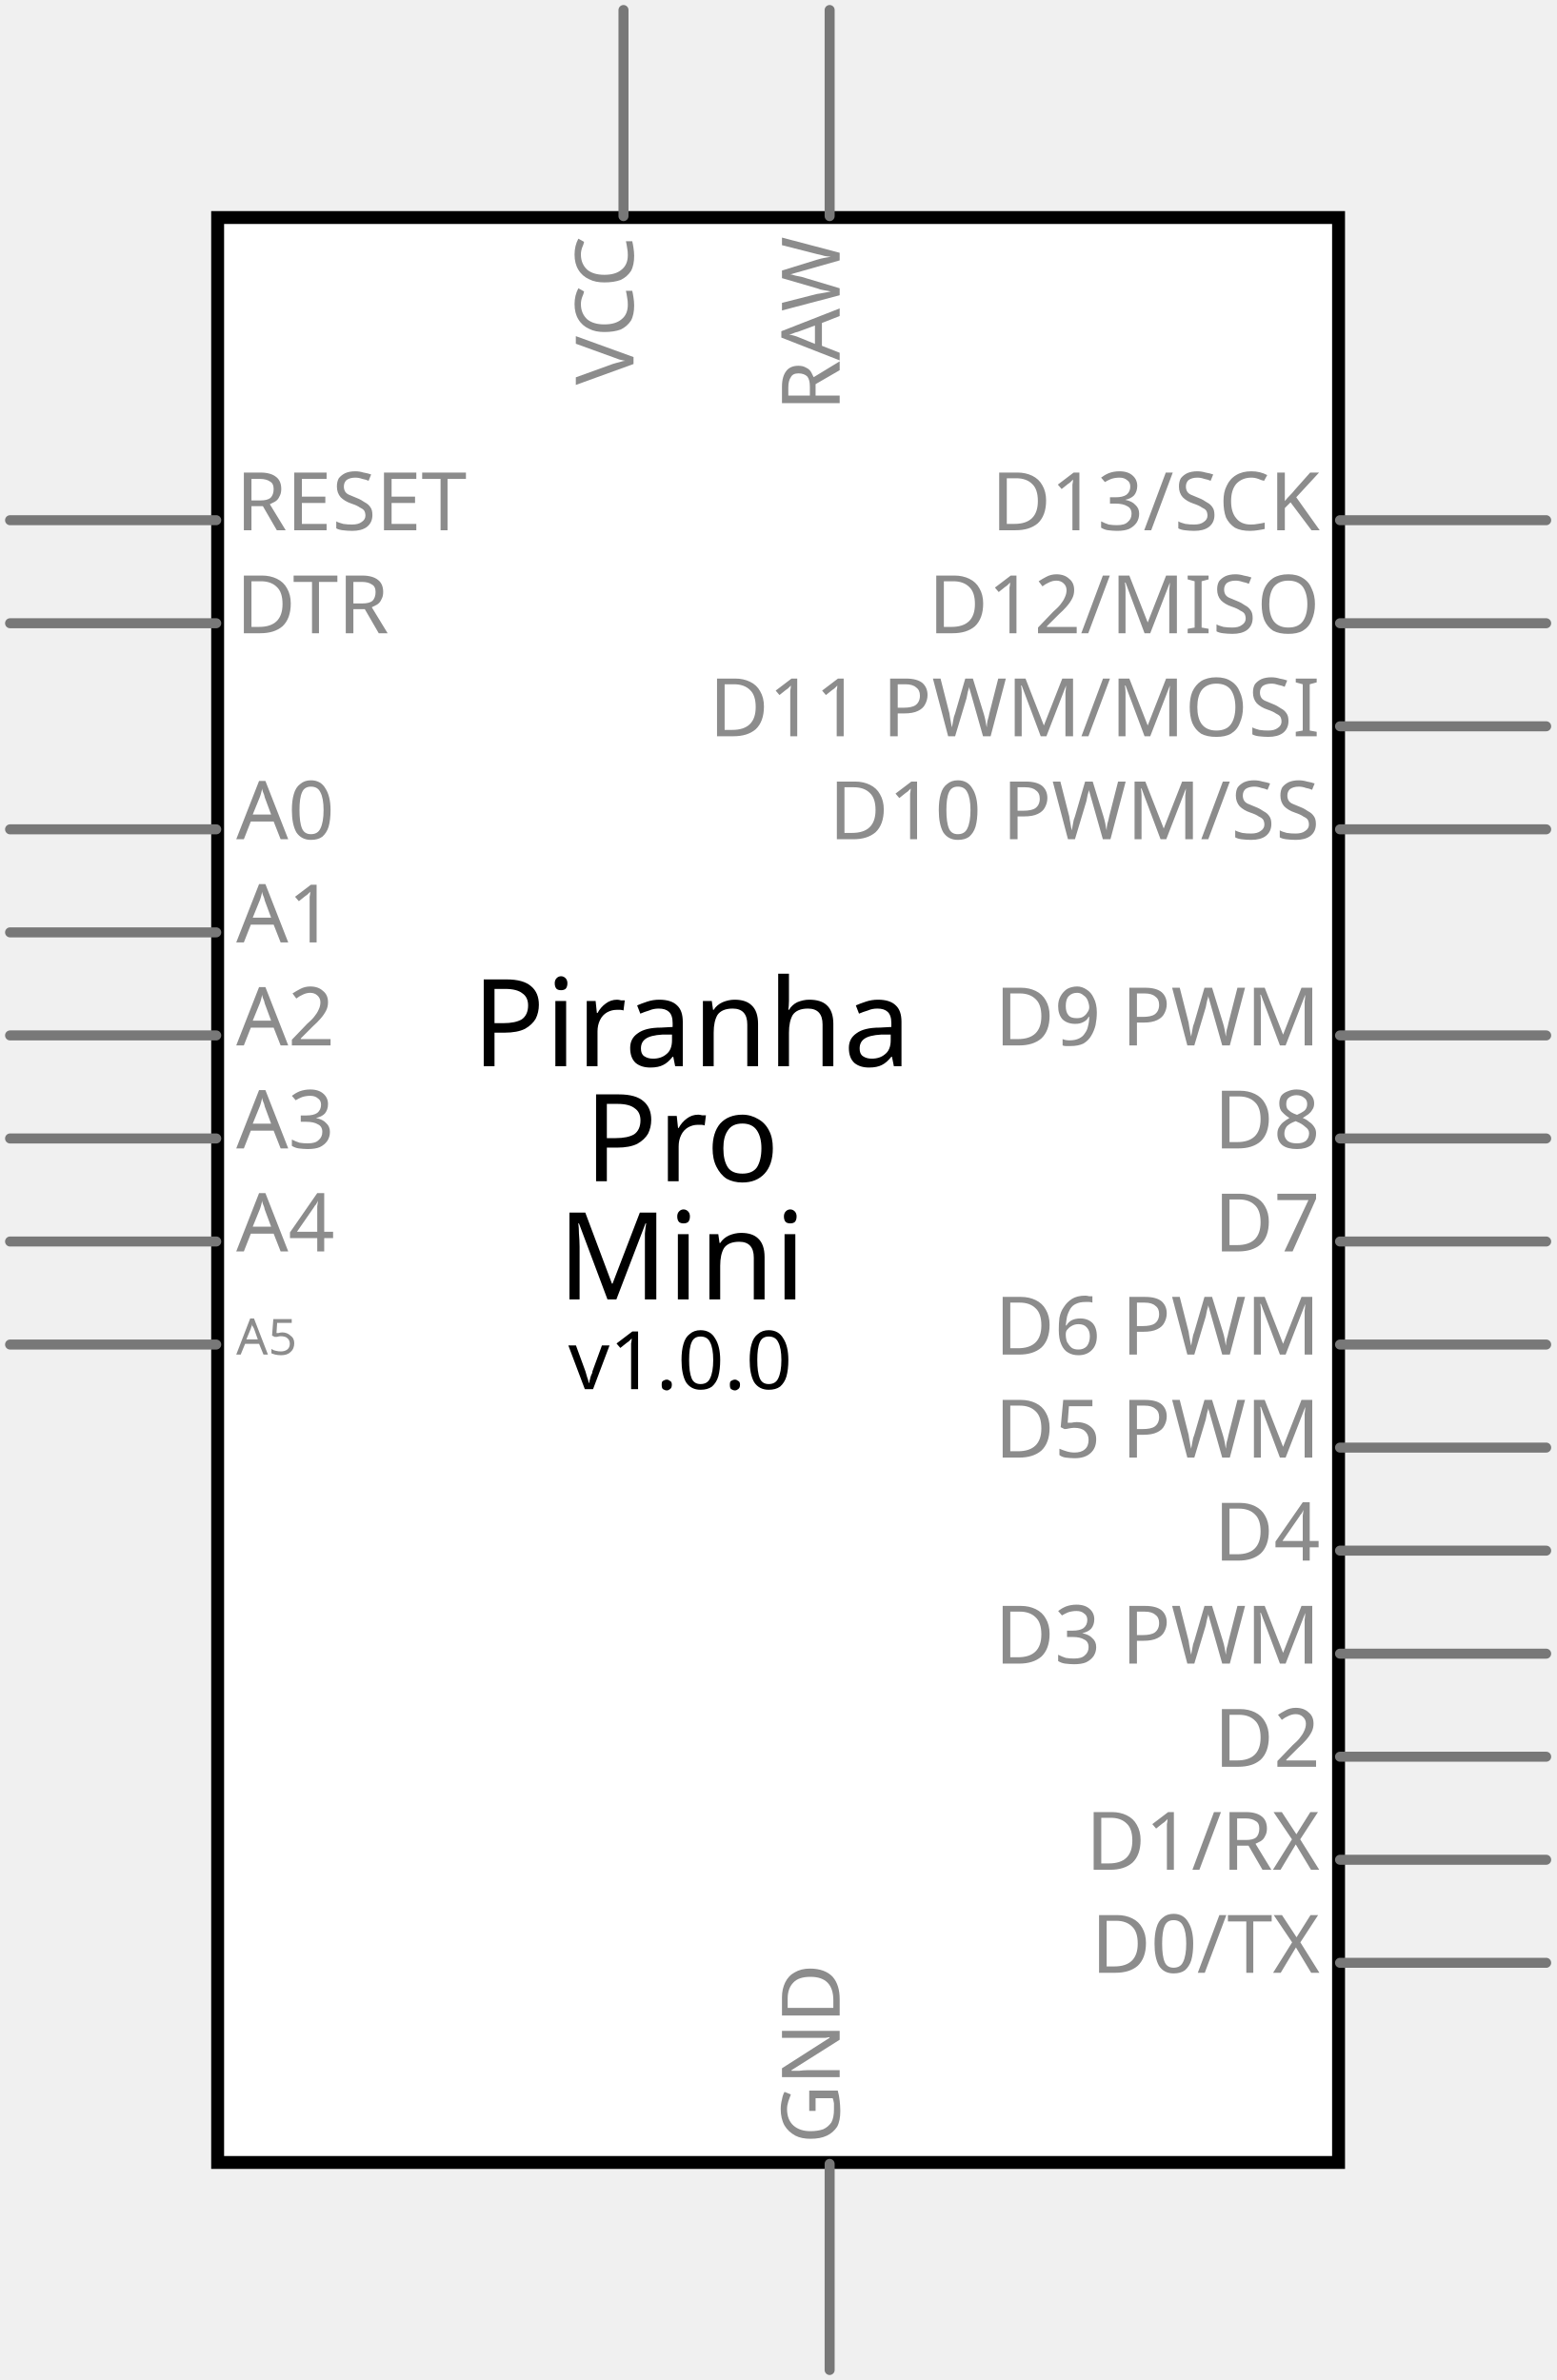
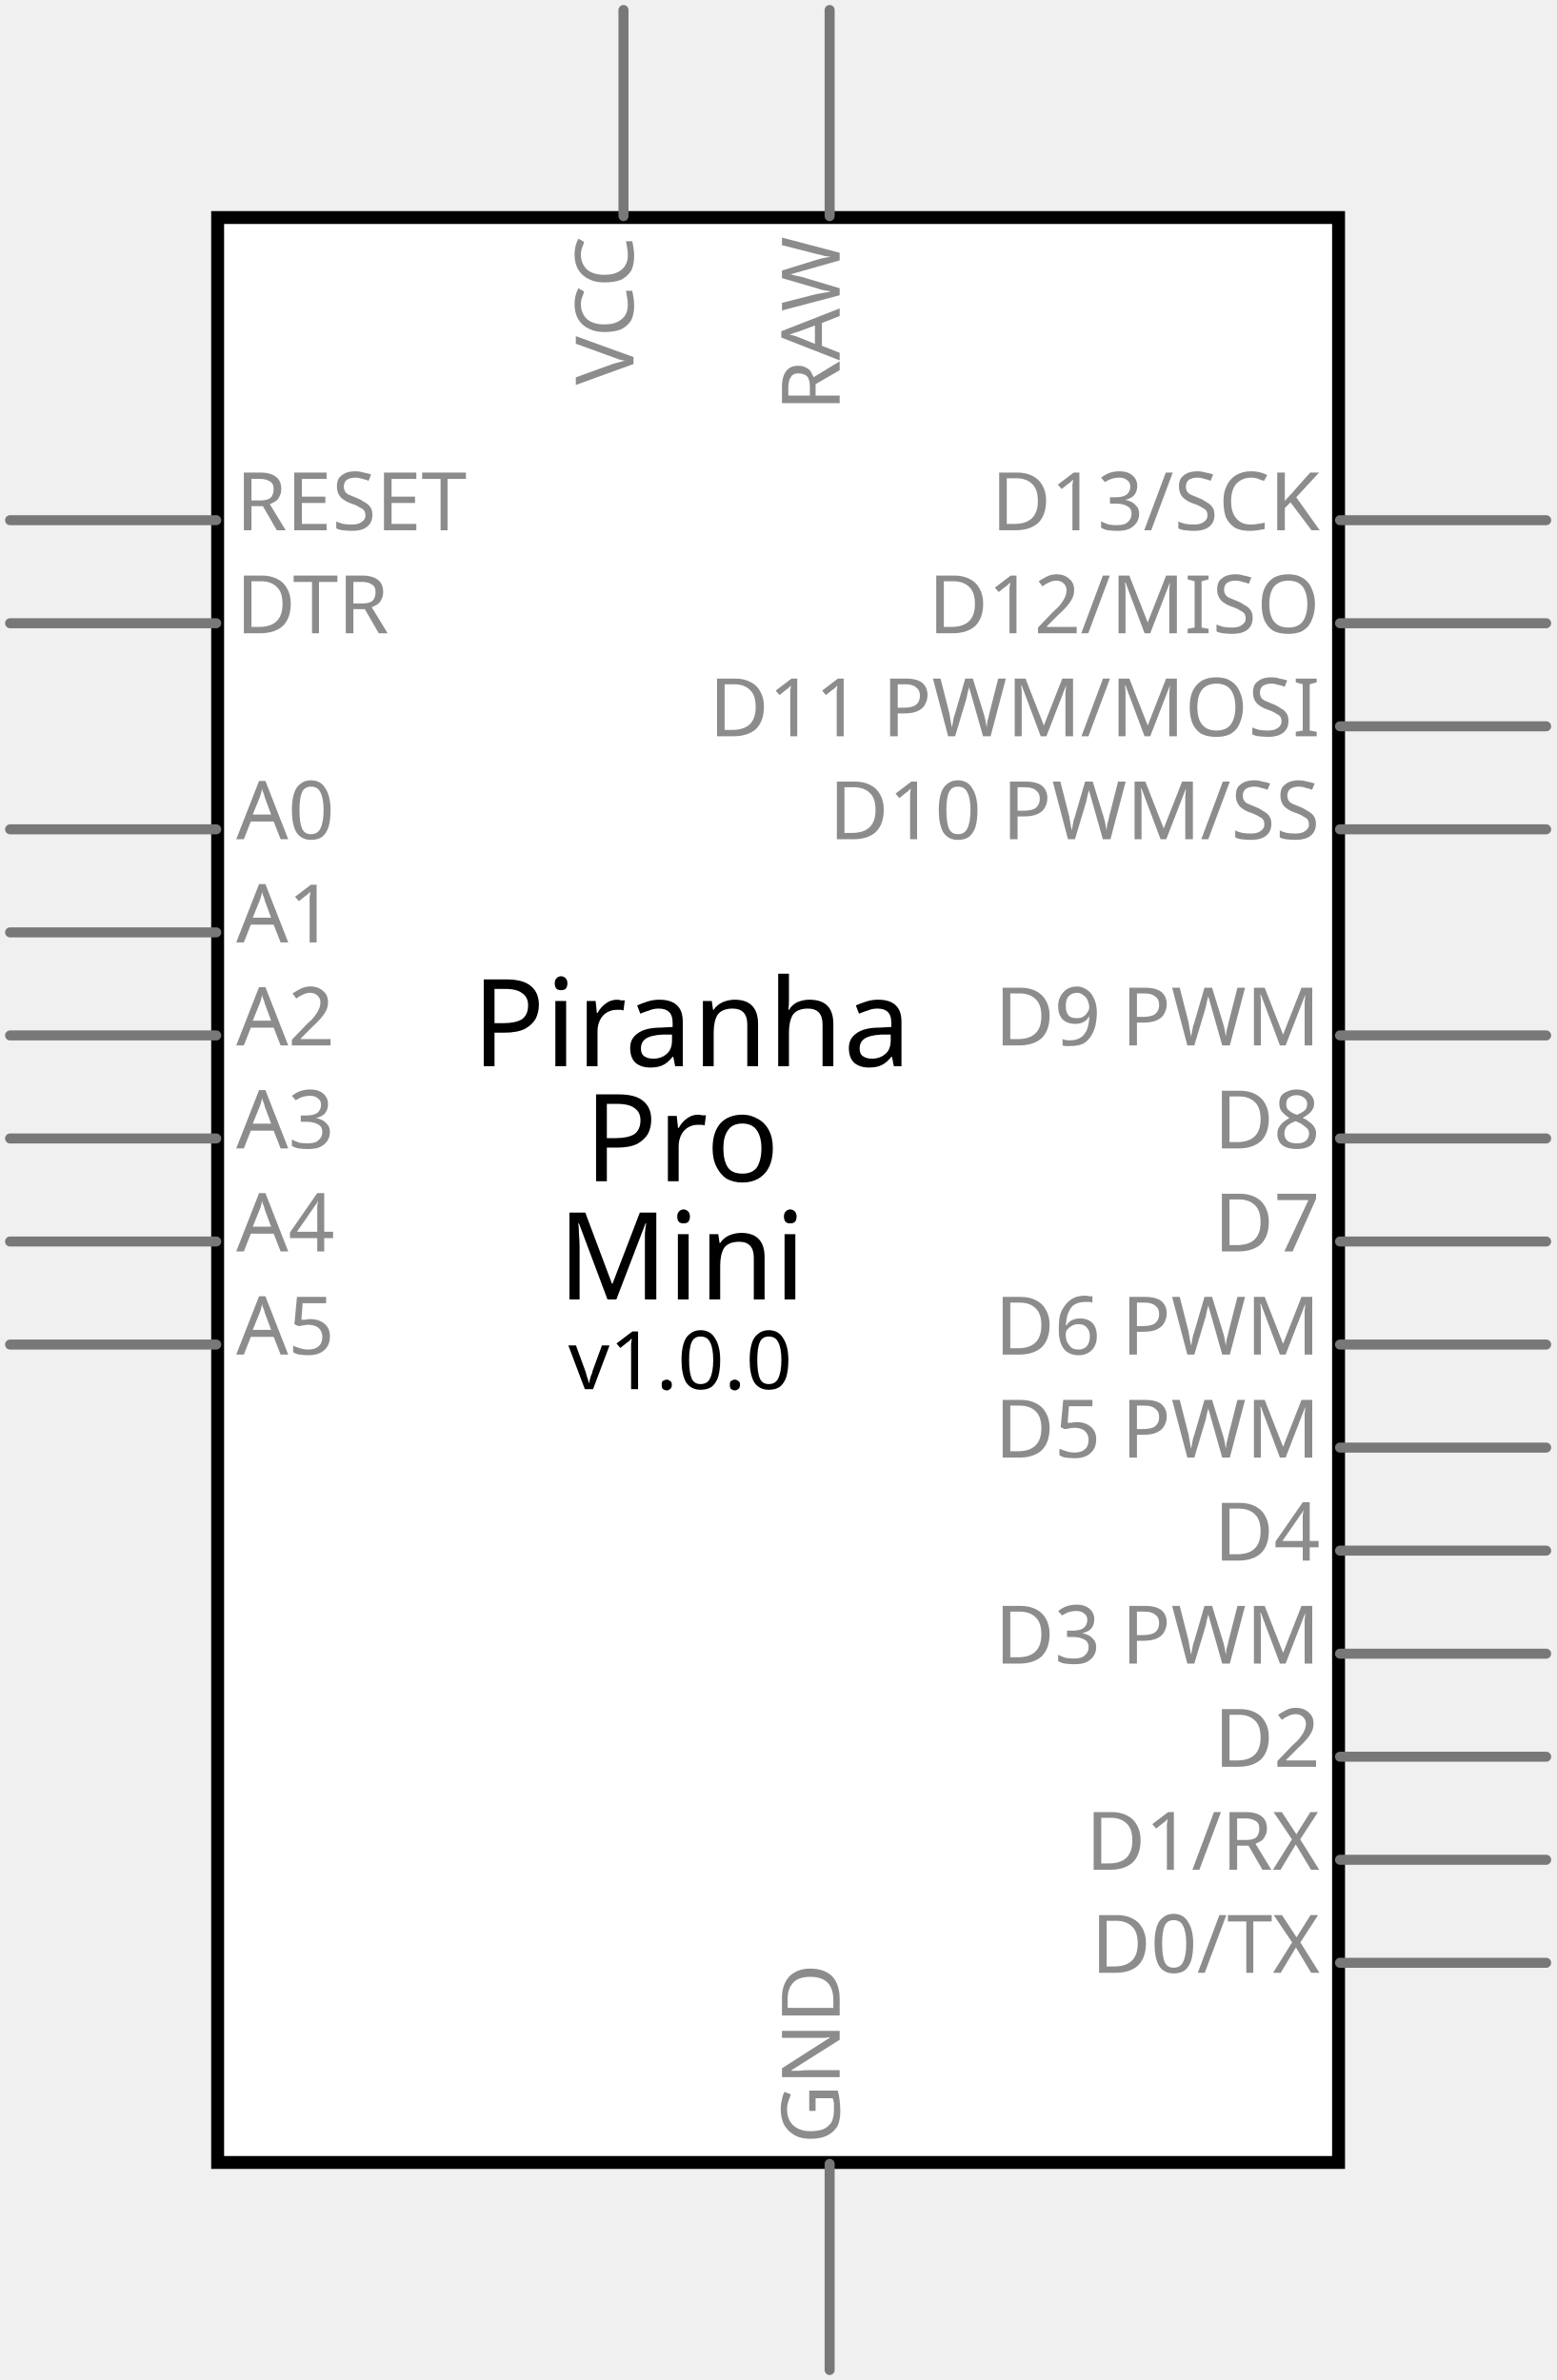
<svg xmlns="http://www.w3.org/2000/svg" height="2.31in" version="1.2" viewBox="0 0 38.347 58.667" width="1.51in" x="0in" y="0in" id="svg36">
  <defs id="defs36" />
  <g id="schematic">
    <rect class="interior rect" fill="#ffffff" height="47.943" stroke="#000000" stroke-linecap="round" stroke-width="0.318" width="27.622" x="5.362" y="5.362" id="rect1" />
    <line class="pin" fill="none" gorn="0.0.1" id="connector33pin" stroke="#787878" stroke-linecap="round" stroke-width="0.247" x1="33.02" x2="38.1" y1="12.823" y2="12.823" />
    <text class="text" fill="#8c8c8c" font-family="'Droid Sans'" font-size="1.235px" stroke="none" stroke-width="0" text-anchor="end" x="32.526" y="13.07" id="text1" style="font-style:normal;font-variant:normal;font-weight:normal;font-stretch:normal;font-size:2px;font-family:'Droid Sans';-inkscape-font-specification:'Droid Sans, Normal';font-variant-ligatures:normal;font-variant-caps:normal;font-variant-numeric:normal;font-variant-east-asian:normal;text-anchor:end;fill:#8c8c8c;stroke:none;stroke-width:0">D13/SCK</text>
    <rect class="terminal" fill="none" gorn="0.0.3" height="0.247" id="connector33terminal" stroke="none" stroke-width="0" width="0.247" x="38.1" y="12.7" />
    <line class="pin" fill="none" gorn="0.0.4" id="connector34pin" stroke="#787878" stroke-linecap="round" stroke-width="0.247" x1="33.02" x2="38.1" y1="15.363" y2="15.363" />
    <text class="text" fill="#8c8c8c" font-family="'Droid Sans'" font-size="1.235px" stroke="none" stroke-width="0" text-anchor="end" x="32.526" y="15.61" id="text2" style="font-style:normal;font-variant:normal;font-weight:normal;font-stretch:normal;font-size:2px;font-family:'Droid Sans';-inkscape-font-specification:'Droid Sans, Normal';font-variant-ligatures:normal;font-variant-caps:normal;font-variant-numeric:normal;font-variant-east-asian:normal;text-anchor:end;fill:#8c8c8c;stroke:none;stroke-width:0">D12/MISO</text>
    <rect class="terminal" fill="none" gorn="0.0.6" height="0.247" id="connector34terminal" stroke="none" stroke-width="0" width="0.247" x="38.1" y="15.24" />
    <line class="pin" fill="none" gorn="0.0.7" id="connector35pin" stroke="#787878" stroke-linecap="round" stroke-width="0.247" x1="33.02" x2="38.1" y1="17.903" y2="17.903" />
    <text class="text" fill="#8c8c8c" font-family="'Droid Sans'" font-size="1.235px" stroke="none" stroke-width="0" text-anchor="end" x="32.526" y="18.15" id="text3" style="font-style:normal;font-variant:normal;font-weight:normal;font-stretch:normal;font-size:2px;font-family:'Droid Sans';-inkscape-font-specification:'Droid Sans, Normal';font-variant-ligatures:normal;font-variant-caps:normal;font-variant-numeric:normal;font-variant-east-asian:normal;text-anchor:end;fill:#8c8c8c;stroke:none;stroke-width:0">D11 PWM/MOSI</text>
    <rect class="terminal" fill="none" gorn="0.0.9" height="0.247" id="connector35terminal" stroke="none" stroke-width="0" width="0.247" x="38.1" y="17.78" />
    <line class="pin" fill="none" gorn="0.0.10" id="connector36pin" stroke="#787878" stroke-linecap="round" stroke-width="0.247" x1="33.02" x2="38.1" y1="20.443" y2="20.443" />
    <text class="text" fill="#8c8c8c" font-family="'Droid Sans'" font-size="1.235px" stroke="none" stroke-width="0" text-anchor="end" x="32.526" y="20.69" id="text4" style="font-style:normal;font-variant:normal;font-weight:normal;font-stretch:normal;font-size:2px;font-family:'Droid Sans';-inkscape-font-specification:'Droid Sans, Normal';font-variant-ligatures:normal;font-variant-caps:normal;font-variant-numeric:normal;font-variant-east-asian:normal;text-anchor:end;fill:#8c8c8c;stroke:none;stroke-width:0">D10 PWM/SS</text>
    <rect class="terminal" fill="none" gorn="0.0.12" height="0.247" id="connector36terminal" stroke="none" stroke-width="0" width="0.247" x="38.1" y="20.32" />
    <line class="pin" fill="none" gorn="0.0.13" id="connector37pin" stroke="#787878" stroke-linecap="round" stroke-width="0.247" x1="33.02" x2="38.1" y1="25.523" y2="25.523" />
    <text class="text" fill="#8c8c8c" font-family="'Droid Sans'" font-size="1.235px" stroke="none" stroke-width="0" text-anchor="end" x="32.526" y="25.77" id="text5" style="font-style:normal;font-variant:normal;font-weight:normal;font-stretch:normal;font-size:2px;font-family:'Droid Sans';-inkscape-font-specification:'Droid Sans, Normal';font-variant-ligatures:normal;font-variant-caps:normal;font-variant-numeric:normal;font-variant-east-asian:normal;text-anchor:end;fill:#8c8c8c;stroke:none;stroke-width:0">D9 PWM</text>
    <rect class="terminal" fill="none" gorn="0.0.15" height="0.247" id="connector37terminal" stroke="none" stroke-width="0" width="0.247" x="38.1" y="25.4" />
    <line class="pin" fill="none" gorn="0.0.16" id="connector38pin" stroke="#787878" stroke-linecap="round" stroke-width="0.247" x1="33.02" x2="38.1" y1="28.063" y2="28.063" />
    <text class="text" fill="#8c8c8c" font-family="'Droid Sans'" font-size="1.235px" stroke="none" stroke-width="0" text-anchor="end" x="32.526" y="28.31" id="text6" style="font-style:normal;font-variant:normal;font-weight:normal;font-stretch:normal;font-size:2px;font-family:'Droid Sans';-inkscape-font-specification:'Droid Sans, Normal';font-variant-ligatures:normal;font-variant-caps:normal;font-variant-numeric:normal;font-variant-east-asian:normal;text-anchor:end;fill:#8c8c8c;stroke:none;stroke-width:0">D8</text>
    <rect class="terminal" fill="none" gorn="0.0.18" height="0.247" id="connector38terminal" stroke="none" stroke-width="0" width="0.247" x="38.1" y="27.94" />
    <line class="pin" fill="none" gorn="0.0.19" id="connector39pin" stroke="#787878" stroke-linecap="round" stroke-width="0.247" x1="33.02" x2="38.1" y1="30.603" y2="30.603" />
    <text class="text" fill="#8c8c8c" font-family="'Droid Sans'" font-size="1.235px" stroke="none" stroke-width="0" text-anchor="end" x="32.526" y="30.85" id="text7" style="font-style:normal;font-variant:normal;font-weight:normal;font-stretch:normal;font-size:2px;font-family:'Droid Sans';-inkscape-font-specification:'Droid Sans, Normal';font-variant-ligatures:normal;font-variant-caps:normal;font-variant-numeric:normal;font-variant-east-asian:normal;text-anchor:end;fill:#8c8c8c;stroke:none;stroke-width:0">D7</text>
    <rect class="terminal" fill="none" gorn="0.0.21" height="0.247" id="connector39terminal" stroke="none" stroke-width="0" width="0.247" x="38.1" y="30.48" />
    <line class="pin" fill="none" gorn="0.0.22" id="connector40pin" stroke="#787878" stroke-linecap="round" stroke-width="0.247" x1="33.02" x2="38.1" y1="33.143" y2="33.143" />
    <text class="text" fill="#8c8c8c" font-family="'Droid Sans'" font-size="1.235px" stroke="none" stroke-width="0" text-anchor="end" x="32.526" y="33.39" id="text8" style="font-style:normal;font-variant:normal;font-weight:normal;font-stretch:normal;font-size:2px;font-family:'Droid Sans';-inkscape-font-specification:'Droid Sans, Normal';font-variant-ligatures:normal;font-variant-caps:normal;font-variant-numeric:normal;font-variant-east-asian:normal;text-anchor:end;fill:#8c8c8c;stroke:none;stroke-width:0">D6 PWM</text>
    <rect class="terminal" fill="none" gorn="0.0.24" height="0.247" id="connector40terminal" stroke="none" stroke-width="0" width="0.247" x="38.1" y="33.02" />
    <line class="pin" fill="none" gorn="0.0.25" id="connector41pin" stroke="#787878" stroke-linecap="round" stroke-width="0.247" x1="33.02" x2="38.1" y1="35.683" y2="35.683" />
    <text class="text" fill="#8c8c8c" font-family="'Droid Sans'" font-size="1.235px" stroke="none" stroke-width="0" text-anchor="end" x="32.526" y="35.93" id="text9" style="font-style:normal;font-variant:normal;font-weight:normal;font-stretch:normal;font-size:2px;font-family:'Droid Sans';-inkscape-font-specification:'Droid Sans, Normal';font-variant-ligatures:normal;font-variant-caps:normal;font-variant-numeric:normal;font-variant-east-asian:normal;text-anchor:end;fill:#8c8c8c;stroke:none;stroke-width:0">D5 PWM</text>
    <rect class="terminal" fill="none" gorn="0.0.27" height="0.247" id="connector41terminal" stroke="none" stroke-width="0" width="0.247" x="38.1" y="35.56" />
    <line class="pin" fill="none" gorn="0.0.28" id="connector42pin" stroke="#787878" stroke-linecap="round" stroke-width="0.247" x1="33.02" x2="38.1" y1="38.223" y2="38.223" />
    <text class="text" fill="#8c8c8c" font-family="'Droid Sans'" font-size="1.235px" stroke="none" stroke-width="0" text-anchor="end" x="32.526" y="38.47" id="text10" style="font-style:normal;font-variant:normal;font-weight:normal;font-stretch:normal;font-size:2px;font-family:'Droid Sans';-inkscape-font-specification:'Droid Sans, Normal';font-variant-ligatures:normal;font-variant-caps:normal;font-variant-numeric:normal;font-variant-east-asian:normal;text-anchor:end;fill:#8c8c8c;stroke:none;stroke-width:0">D4</text>
    <rect class="terminal" fill="none" gorn="0.0.30" height="0.247" id="connector42terminal" stroke="none" stroke-width="0" width="0.247" x="38.1" y="38.1" />
    <line class="pin" fill="none" gorn="0.0.31" id="connector43pin" stroke="#787878" stroke-linecap="round" stroke-width="0.247" x1="33.02" x2="38.1" y1="40.763" y2="40.763" />
    <text class="text" fill="#8c8c8c" font-family="'Droid Sans'" font-size="1.235px" stroke="none" stroke-width="0" text-anchor="end" x="32.526" y="41.01" id="text11" style="font-style:normal;font-variant:normal;font-weight:normal;font-stretch:normal;font-size:2px;font-family:'Droid Sans';-inkscape-font-specification:'Droid Sans, Normal';font-variant-ligatures:normal;font-variant-caps:normal;font-variant-numeric:normal;font-variant-east-asian:normal;text-anchor:end;fill:#8c8c8c;stroke:none;stroke-width:0">D3 PWM</text>
    <rect class="terminal" fill="none" gorn="0.0.33" height="0.247" id="connector43terminal" stroke="none" stroke-width="0" width="0.247" x="38.1" y="40.64" />
    <line class="pin" fill="none" gorn="0.0.34" id="connector44pin" stroke="#787878" stroke-linecap="round" stroke-width="0.247" x1="33.02" x2="38.1" y1="43.303" y2="43.303" />
    <text class="text" fill="#8c8c8c" font-family="'Droid Sans'" font-size="1.235px" stroke="none" stroke-width="0" text-anchor="end" x="32.526" y="43.55" id="text12" style="font-style:normal;font-variant:normal;font-weight:normal;font-stretch:normal;font-size:2px;font-family:'Droid Sans';-inkscape-font-specification:'Droid Sans, Normal';font-variant-ligatures:normal;font-variant-caps:normal;font-variant-numeric:normal;font-variant-east-asian:normal;text-anchor:end;fill:#8c8c8c;stroke:none;stroke-width:0">D2</text>
    <rect class="terminal" fill="none" gorn="0.0.36" height="0.247" id="connector44terminal" stroke="none" stroke-width="0" width="0.247" x="38.1" y="43.18" />
    <line class="pin" fill="none" gorn="0.0.37" id="connector16pin" stroke="none" stroke-linecap="round" stroke-width="0" x1="33.02" x2="38.1" y1="45.843" y2="45.843" />
    <rect class="terminal" fill="none" gorn="0.0.38" height="0.247" id="connector16terminal" stroke="none" stroke-width="0" width="0.247" x="38.1" y="45.72" />
    <line class="pin" fill="none" gorn="0.0.39" id="connector47pin" stroke="#787878" stroke-linecap="round" stroke-width="0.247" x1="33.02" x2="38.1" y1="45.843" y2="45.843" />
    <text class="text" fill="#8c8c8c" font-family="'Droid Sans'" font-size="1.235px" stroke="none" stroke-width="0" text-anchor="end" x="32.526" y="46.09" id="text13" style="font-style:normal;font-variant:normal;font-weight:normal;font-stretch:normal;font-size:2px;font-family:'Droid Sans';-inkscape-font-specification:'Droid Sans, Normal';font-variant-ligatures:normal;font-variant-caps:normal;font-variant-numeric:normal;font-variant-east-asian:normal;text-anchor:end;fill:#8c8c8c;stroke:none;stroke-width:0">D1/RX</text>
    <rect class="terminal" fill="none" gorn="0.0.41" height="0.247" id="connector47terminal" stroke="none" stroke-width="0" width="0.247" x="38.1" y="45.72" />
    <line class="pin" fill="none" gorn="0.0.42" id="connector15pin" stroke="none" stroke-linecap="round" stroke-width="0" x1="33.02" x2="38.1" y1="48.383" y2="48.383" />
    <rect class="terminal" fill="none" gorn="0.0.43" height="0.247" id="connector15terminal" stroke="none" stroke-width="0" width="0.247" x="38.1" y="48.26" />
    <line class="pin" fill="none" gorn="0.0.44" id="connector48pin" stroke="#787878" stroke-linecap="round" stroke-width="0.247" x1="33.02" x2="38.1" y1="48.383" y2="48.383" />
    <text class="text" fill="#8c8c8c" font-family="'Droid Sans'" font-size="1.235px" stroke="none" stroke-width="0" text-anchor="end" x="32.526" y="48.63" id="text14" style="font-style:normal;font-variant:normal;font-weight:normal;font-stretch:normal;font-size:2px;font-family:'Droid Sans';-inkscape-font-specification:'Droid Sans, Normal';font-variant-ligatures:normal;font-variant-caps:normal;font-variant-numeric:normal;font-variant-east-asian:normal;text-anchor:end;fill:#8c8c8c;stroke:none;stroke-width:0">D0/TX</text>
    <rect class="terminal" fill="none" gorn="0.0.46" height="0.247" id="connector48terminal" stroke="none" stroke-width="0" width="0.247" x="38.1" y="48.26" />
    <line class="pin" fill="none" gorn="0.0.47" id="connector27pin" stroke="none" stroke-linecap="round" stroke-width="0" x1="0.247" x2="5.327" y1="12.823" y2="12.823" />
    <rect class="terminal" fill="none" gorn="0.0.48" height="0.247" id="connector27terminal" stroke="none" stroke-width="0" width="0.247" x="-4.2529297e-08" y="12.7" />
    <line class="pin" fill="none" gorn="0.0.49" id="connector46pin" stroke="#787878" stroke-linecap="round" stroke-width="0.247" x1="0.247" x2="5.327" y1="12.823" y2="12.823" />
    <text class="text" fill="#8c8c8c" font-family="'Droid Sans'" font-size="1.235px" stroke="none" stroke-width="0" text-anchor="start" x="5.821" y="13.07" id="text15" style="font-style:normal;font-variant:normal;font-weight:normal;font-stretch:normal;font-size:2px;font-family:'Droid Sans';-inkscape-font-specification:'Droid Sans, Normal';font-variant-ligatures:normal;font-variant-caps:normal;font-variant-numeric:normal;font-variant-east-asian:normal;text-anchor:start;fill:#8c8c8c;stroke:none;stroke-width:0">RESET</text>
    <rect class="terminal" fill="none" gorn="0.0.51" height="0.247" id="connector46terminal" stroke="none" stroke-width="0" width="0.247" x="-4.2529297e-08" y="12.7" />
    <line class="pin" fill="none" gorn="0.0.52" id="connector14pin" stroke="#787878" stroke-linecap="round" stroke-width="0.247" x1="0.247" x2="5.327" y1="15.363" y2="15.363" />
    <text class="text" fill="#8c8c8c" font-family="'Droid Sans'" font-size="1.235px" stroke="none" stroke-width="0" text-anchor="start" x="5.821" y="15.61" id="text16" style="font-style:normal;font-variant:normal;font-weight:normal;font-stretch:normal;font-size:2px;font-family:'Droid Sans';-inkscape-font-specification:'Droid Sans, Normal';font-variant-ligatures:normal;font-variant-caps:normal;font-variant-numeric:normal;font-variant-east-asian:normal;text-anchor:start;fill:#8c8c8c;stroke:none;stroke-width:0">DTR</text>
    <rect class="terminal" fill="none" gorn="0.0.54" height="0.247" id="connector14terminal" stroke="none" stroke-width="0" width="0.247" x="-4.2529297e-08" y="15.24" />
    <line class="pin" fill="none" gorn="0.0.55" id="connector32pin" stroke="#787878" stroke-linecap="round" stroke-width="0.247" x1="0.247" x2="5.327" y1="20.443" y2="20.443" />
    <text class="text" fill="#8c8c8c" font-family="'Droid Sans'" font-size="1.235px" stroke="none" stroke-width="0" text-anchor="start" x="5.821" y="20.69" id="text17" style="font-style:normal;font-variant:normal;font-weight:normal;font-stretch:normal;font-size:2px;font-family:'Droid Sans';-inkscape-font-specification:'Droid Sans, Normal';font-variant-ligatures:normal;font-variant-caps:normal;font-variant-numeric:normal;font-variant-east-asian:normal;text-anchor:start;fill:#8c8c8c;stroke:none;stroke-width:0">A0</text>
    <rect class="terminal" fill="none" gorn="0.0.57" height="0.247" id="connector32terminal" stroke="none" stroke-width="0" width="0.247" x="-4.2529297e-08" y="20.32" />
    <line class="pin" fill="none" gorn="0.0.58" id="connector31pin" stroke="#787878" stroke-linecap="round" stroke-width="0.247" x1="0.247" x2="5.327" y1="22.983" y2="22.983" />
    <text class="text" fill="#8c8c8c" font-family="'Droid Sans'" font-size="1.235px" stroke="none" stroke-width="0" text-anchor="start" x="5.821" y="23.23" id="text18" style="font-style:normal;font-variant:normal;font-weight:normal;font-stretch:normal;font-size:2px;font-family:'Droid Sans';-inkscape-font-specification:'Droid Sans, Normal';font-variant-ligatures:normal;font-variant-caps:normal;font-variant-numeric:normal;font-variant-east-asian:normal;text-anchor:start;fill:#8c8c8c;stroke:none;stroke-width:0">A1</text>
    <rect class="terminal" fill="none" gorn="0.0.60" height="0.247" id="connector31terminal" stroke="none" stroke-width="0" width="2.787" x="-4.2529297e-08" y="22.86" />
    <line class="pin" fill="none" gorn="0.0.61" id="connector30pin" stroke="#787878" stroke-linecap="round" stroke-width="0.247" x1="0.247" x2="5.327" y1="25.523" y2="25.523" />
    <text class="text" fill="#8c8c8c" font-family="'Droid Sans'" font-size="1.235px" stroke="none" stroke-width="0" text-anchor="start" x="5.821" y="25.77" id="text19" style="font-style:normal;font-variant:normal;font-weight:normal;font-stretch:normal;font-size:2px;font-family:'Droid Sans';-inkscape-font-specification:'Droid Sans, Normal';font-variant-ligatures:normal;font-variant-caps:normal;font-variant-numeric:normal;font-variant-east-asian:normal;text-anchor:start;fill:#8c8c8c;stroke:none;stroke-width:0">A2</text>
    <rect class="terminal" fill="none" gorn="0.0.63" height="0.247" id="connector30terminal" stroke="none" stroke-width="0" width="0.247" x="-4.2529297e-08" y="25.4" />
    <line class="pin" fill="none" gorn="0.0.64" id="connector29pin" stroke="#787878" stroke-linecap="round" stroke-width="0.247" x1="0.247" x2="5.327" y1="28.063" y2="28.063" />
    <text class="text" fill="#8c8c8c" font-family="'Droid Sans'" font-size="1.235px" stroke="none" stroke-width="0" text-anchor="start" x="5.821" y="28.31" id="text20" style="font-style:normal;font-variant:normal;font-weight:normal;font-stretch:normal;font-size:2px;font-family:'Droid Sans';-inkscape-font-specification:'Droid Sans, Normal';font-variant-ligatures:normal;font-variant-caps:normal;font-variant-numeric:normal;font-variant-east-asian:normal;text-anchor:start;fill:#8c8c8c;stroke:none;stroke-width:0">A3</text>
    <rect class="terminal" fill="none" gorn="0.0.66" height="0.247" id="connector29terminal" stroke="none" stroke-width="0" width="0.247" x="-4.2529297e-08" y="27.94" />
    <line class="pin" fill="none" gorn="0.0.67" id="connector20pin" stroke="#787878" stroke-linecap="round" stroke-width="0.247" x1="0.247" x2="5.327" y1="30.603" y2="30.603" />
    <text class="text" fill="#8c8c8c" font-family="'Droid Sans'" font-size="1.235px" stroke="none" stroke-width="0" text-anchor="start" x="5.821" y="30.85" id="text21" style="font-style:normal;font-variant:normal;font-weight:normal;font-stretch:normal;font-size:2px;font-family:'Droid Sans';-inkscape-font-specification:'Droid Sans, Normal';font-variant-ligatures:normal;font-variant-caps:normal;font-variant-numeric:normal;font-variant-east-asian:normal;text-anchor:start;fill:#8c8c8c;stroke:none;stroke-width:0">A4</text>
    <rect class="terminal" fill="none" gorn="0.0.69" height="0.247" id="connector20terminal" stroke="none" stroke-width="0" width="0.247" x="-4.2529297e-08" y="30.48" />
    <line class="pin" fill="none" gorn="0.0.70" id="connector21pin" stroke="#787878" stroke-linecap="round" stroke-width="0.247" x1="0.247" x2="5.327" y1="33.143" y2="33.143" />
-     <text class="text" fill="#8c8c8c" font-family="'Droid Sans'" font-size="1.235px" stroke="none" stroke-width="0" text-anchor="start" x="5.821" y="33.39" id="text22">A5</text>
+     <text class="text" fill="#8c8c8c" font-family="'Droid Sans'" font-size="1.235px" stroke="none" stroke-width="0" text-anchor="start" x="5.821" y="33.39" id="text22" style="font-style:normal;font-variant:normal;font-weight:normal;font-stretch:normal;font-size:2px;font-family:'Droid Sans';-inkscape-font-specification:'Droid Sans, Normal';font-variant-ligatures:normal;font-variant-caps:normal;font-variant-numeric:normal;font-variant-east-asian:normal;text-anchor:start;fill:#8c8c8c;stroke:none;stroke-width:0">A5</text>
    <rect class="terminal" fill="none" gorn="0.0.72" height="0.247" id="connector21terminal" stroke="none" stroke-width="0" width="0.247" x="-4.2529297e-08" y="33.02" />
    <line class="pin" fill="none" gorn="0.0.73" id="connector26pin" stroke="none" stroke-linecap="round" stroke-width="0" x1="20.443" x2="20.443" y1="53.34" y2="58.42" />
    <rect class="terminal" fill="none" gorn="0.0.74" height="0.247" id="connector26terminal" stroke="none" stroke-width="0" width="0.247" x="20.32" y="58.42" />
    <line class="pin" fill="none" gorn="0.0.75" id="connector18pin" stroke="none" stroke-linecap="round" stroke-width="0" x1="20.443" x2="20.443" y1="53.34" y2="58.42" />
    <rect class="terminal" fill="none" gorn="0.0.76" height="0.247" id="connector18terminal" stroke="none" stroke-width="0" width="0.247" x="20.32" y="58.42" />
    <line class="pin" fill="none" gorn="0.0.77" id="connector19pin" stroke="none" stroke-linecap="round" stroke-width="0" x1="20.443" x2="20.443" y1="53.34" y2="58.42" />
    <rect class="terminal" fill="none" gorn="0.0.78" height="0.247" id="connector19terminal" stroke="none" stroke-width="0" width="0.247" x="20.32" y="58.42" />
    <line class="pin" fill="none" gorn="0.0.79" id="connector45pin" stroke="#787878" stroke-linecap="round" stroke-width="0.247" x1="20.443" x2="20.443" y1="53.34" y2="58.42" />
    <g transform="translate(20.69037,52.84607)" id="g26">
      <g id="g25">
        <g transform="rotate(-90)" id="g24">
          <g id="g23">
            <text class="text" fill="#8c8c8c" font-family="'Droid Sans'" font-size="1.235px" stroke="none" stroke-width="0" text-anchor="start" x="0" y="0" id="text23" style="font-style:normal;font-variant:normal;font-weight:normal;font-stretch:normal;font-size:2px;font-family:'Droid Sans';-inkscape-font-specification:'Droid Sans, Normal';font-variant-ligatures:normal;font-variant-caps:normal;font-variant-numeric:normal;font-variant-east-asian:normal;text-anchor:start;fill:#8c8c8c;stroke:none;stroke-width:0">GND</text>
          </g>
        </g>
      </g>
    </g>
    <rect class="terminal" fill="none" gorn="0.0.81" height="0.247" id="connector45terminal" stroke="none" stroke-width="0" width="0.247" x="20.32" y="58.42" />
    <line class="pin" fill="none" gorn="0.0.82" id="connector17pin" stroke="none" stroke-linecap="round" stroke-width="0" x1="15.363" x2="15.363" y1="0.247" y2="5.327" />
    <rect class="terminal" fill="none" gorn="0.0.83" height="0.247" id="connector17terminal" stroke="none" stroke-width="0" width="0.247" x="15.24" y="3.1420899e-07" />
    <line class="pin" fill="none" gorn="0.0.84" id="connector28pin" stroke="#787878" stroke-linecap="round" stroke-width="0.247" x1="15.363" x2="15.363" y1="0.247" y2="5.327" />
    <g transform="translate(15.61037,5.820833)" id="g30">
      <g id="g29">
        <g transform="rotate(-90)" id="g28">
          <g id="g27">
            <text class="text" fill="#8c8c8c" font-family="'Droid Sans'" font-size="1.235px" stroke="none" stroke-width="0" text-anchor="end" x="0" y="0" id="text26" style="font-style:normal;font-variant:normal;font-weight:normal;font-stretch:normal;font-size:2px;font-family:'Droid Sans';-inkscape-font-specification:'Droid Sans, Normal';font-variant-ligatures:normal;font-variant-caps:normal;font-variant-numeric:normal;font-variant-east-asian:normal;text-anchor:end;fill:#8c8c8c;stroke:none;stroke-width:0">VCC</text>
          </g>
        </g>
      </g>
    </g>
    <rect class="terminal" fill="none" gorn="0.0.86" height="0.247" id="connector28terminal" stroke="none" stroke-width="0" width="0.247" x="15.24" y="3.1420899e-07" />
    <line class="pin" fill="none" gorn="0.0.87" id="connector25pin" stroke="#787878" stroke-linecap="round" stroke-width="0.247" x1="20.443" x2="20.443" y1="0.247" y2="5.327" />
    <g transform="translate(20.69037,5.820833)" id="g34">
      <g id="g33">
        <g transform="rotate(-90)" id="g32">
          <g id="g31">
            <text class="text" fill="#8c8c8c" font-family="'Droid Sans'" font-size="1.235px" stroke="none" stroke-width="0" text-anchor="end" x="0" y="0" id="text30" style="font-style:normal;font-variant:normal;font-weight:normal;font-stretch:normal;font-size:2px;font-family:'Droid Sans';-inkscape-font-specification:'Droid Sans, Normal';font-variant-ligatures:normal;font-variant-caps:normal;font-variant-numeric:normal;font-variant-east-asian:normal;text-anchor:end;fill:#8c8c8c;stroke:none;stroke-width:0">RAW</text>
          </g>
        </g>
      </g>
    </g>
    <rect class="terminal" fill="none" gorn="0.0.89" height="0.247" id="connector25terminal" stroke="none" stroke-width="0" width="0.247" x="20.32" y="3.1420899e-07" />
    <text class="text" fill="#000000" font-family="'Droid Sans'" font-size="1.499px" gorn="0.0.90" id="label" stroke="none" stroke-width="0" text-anchor="middle" x="17.046" y="26.276" style="font-style:normal;font-variant:normal;font-weight:normal;font-stretch:normal;font-size:2.999px;font-family:'Droid Sans';-inkscape-font-specification:'Droid Sans, Normal';font-variant-ligatures:normal;font-variant-caps:normal;font-variant-numeric:normal;font-variant-east-asian:normal;text-anchor:middle;fill:#000000;stroke:none;stroke-width:0" transform="scale(0.9997634,1.000237)">
      <tspan id="tspan1" x="17.046" y="26.276" style="stroke-width:0">Piranha</tspan>
    </text>
    <text class="text" fill="#000000" font-family="'Droid Sans'" font-size="1.499px" gorn="0.0.91" id="text34" stroke="none" stroke-width="0" text-anchor="middle" x="16.794" y="29.116" style="font-style:normal;font-variant:normal;font-weight:normal;font-stretch:normal;font-size:3px;font-family:'Droid Sans';-inkscape-font-specification:'Droid Sans, Normal';font-variant-ligatures:normal;font-variant-caps:normal;font-variant-numeric:normal;font-variant-east-asian:normal;text-anchor:middle;fill:#000000;stroke:none;stroke-width:0">Pro</text>
    <text class="text" fill="#000000" font-family="'Droid Sans'" font-size="1.499px" gorn="0.0.92" id="text35" stroke="none" stroke-width="0" text-anchor="middle" x="16.796" y="32.03" style="font-style:normal;font-variant:normal;font-weight:normal;font-stretch:normal;font-size:3px;font-family:'Droid Sans';-inkscape-font-specification:'Droid Sans, Normal';font-variant-ligatures:normal;font-variant-caps:normal;font-variant-numeric:normal;font-variant-east-asian:normal;text-anchor:middle;fill:#000000;stroke:none;stroke-width:0">Mini</text>
    <text class="text" fill="#000000" font-family="'Droid Sans'" font-size="1.499px" gorn="0.0.93" id="text36" stroke="none" stroke-width="0" text-anchor="middle" x="16.764" y="34.242" style="font-style:normal;font-variant:normal;font-weight:normal;font-stretch:normal;font-size:2px;font-family:'Droid Sans';-inkscape-font-specification:'Droid Sans, Normal';font-variant-ligatures:normal;font-variant-caps:normal;font-variant-numeric:normal;font-variant-east-asian:normal;text-anchor:middle;fill:#000000;stroke:none;stroke-width:0">
      <tspan id="tspan2" x="16.764" y="34.242">v1.0.0</tspan>
    </text>
  </g>
</svg>
